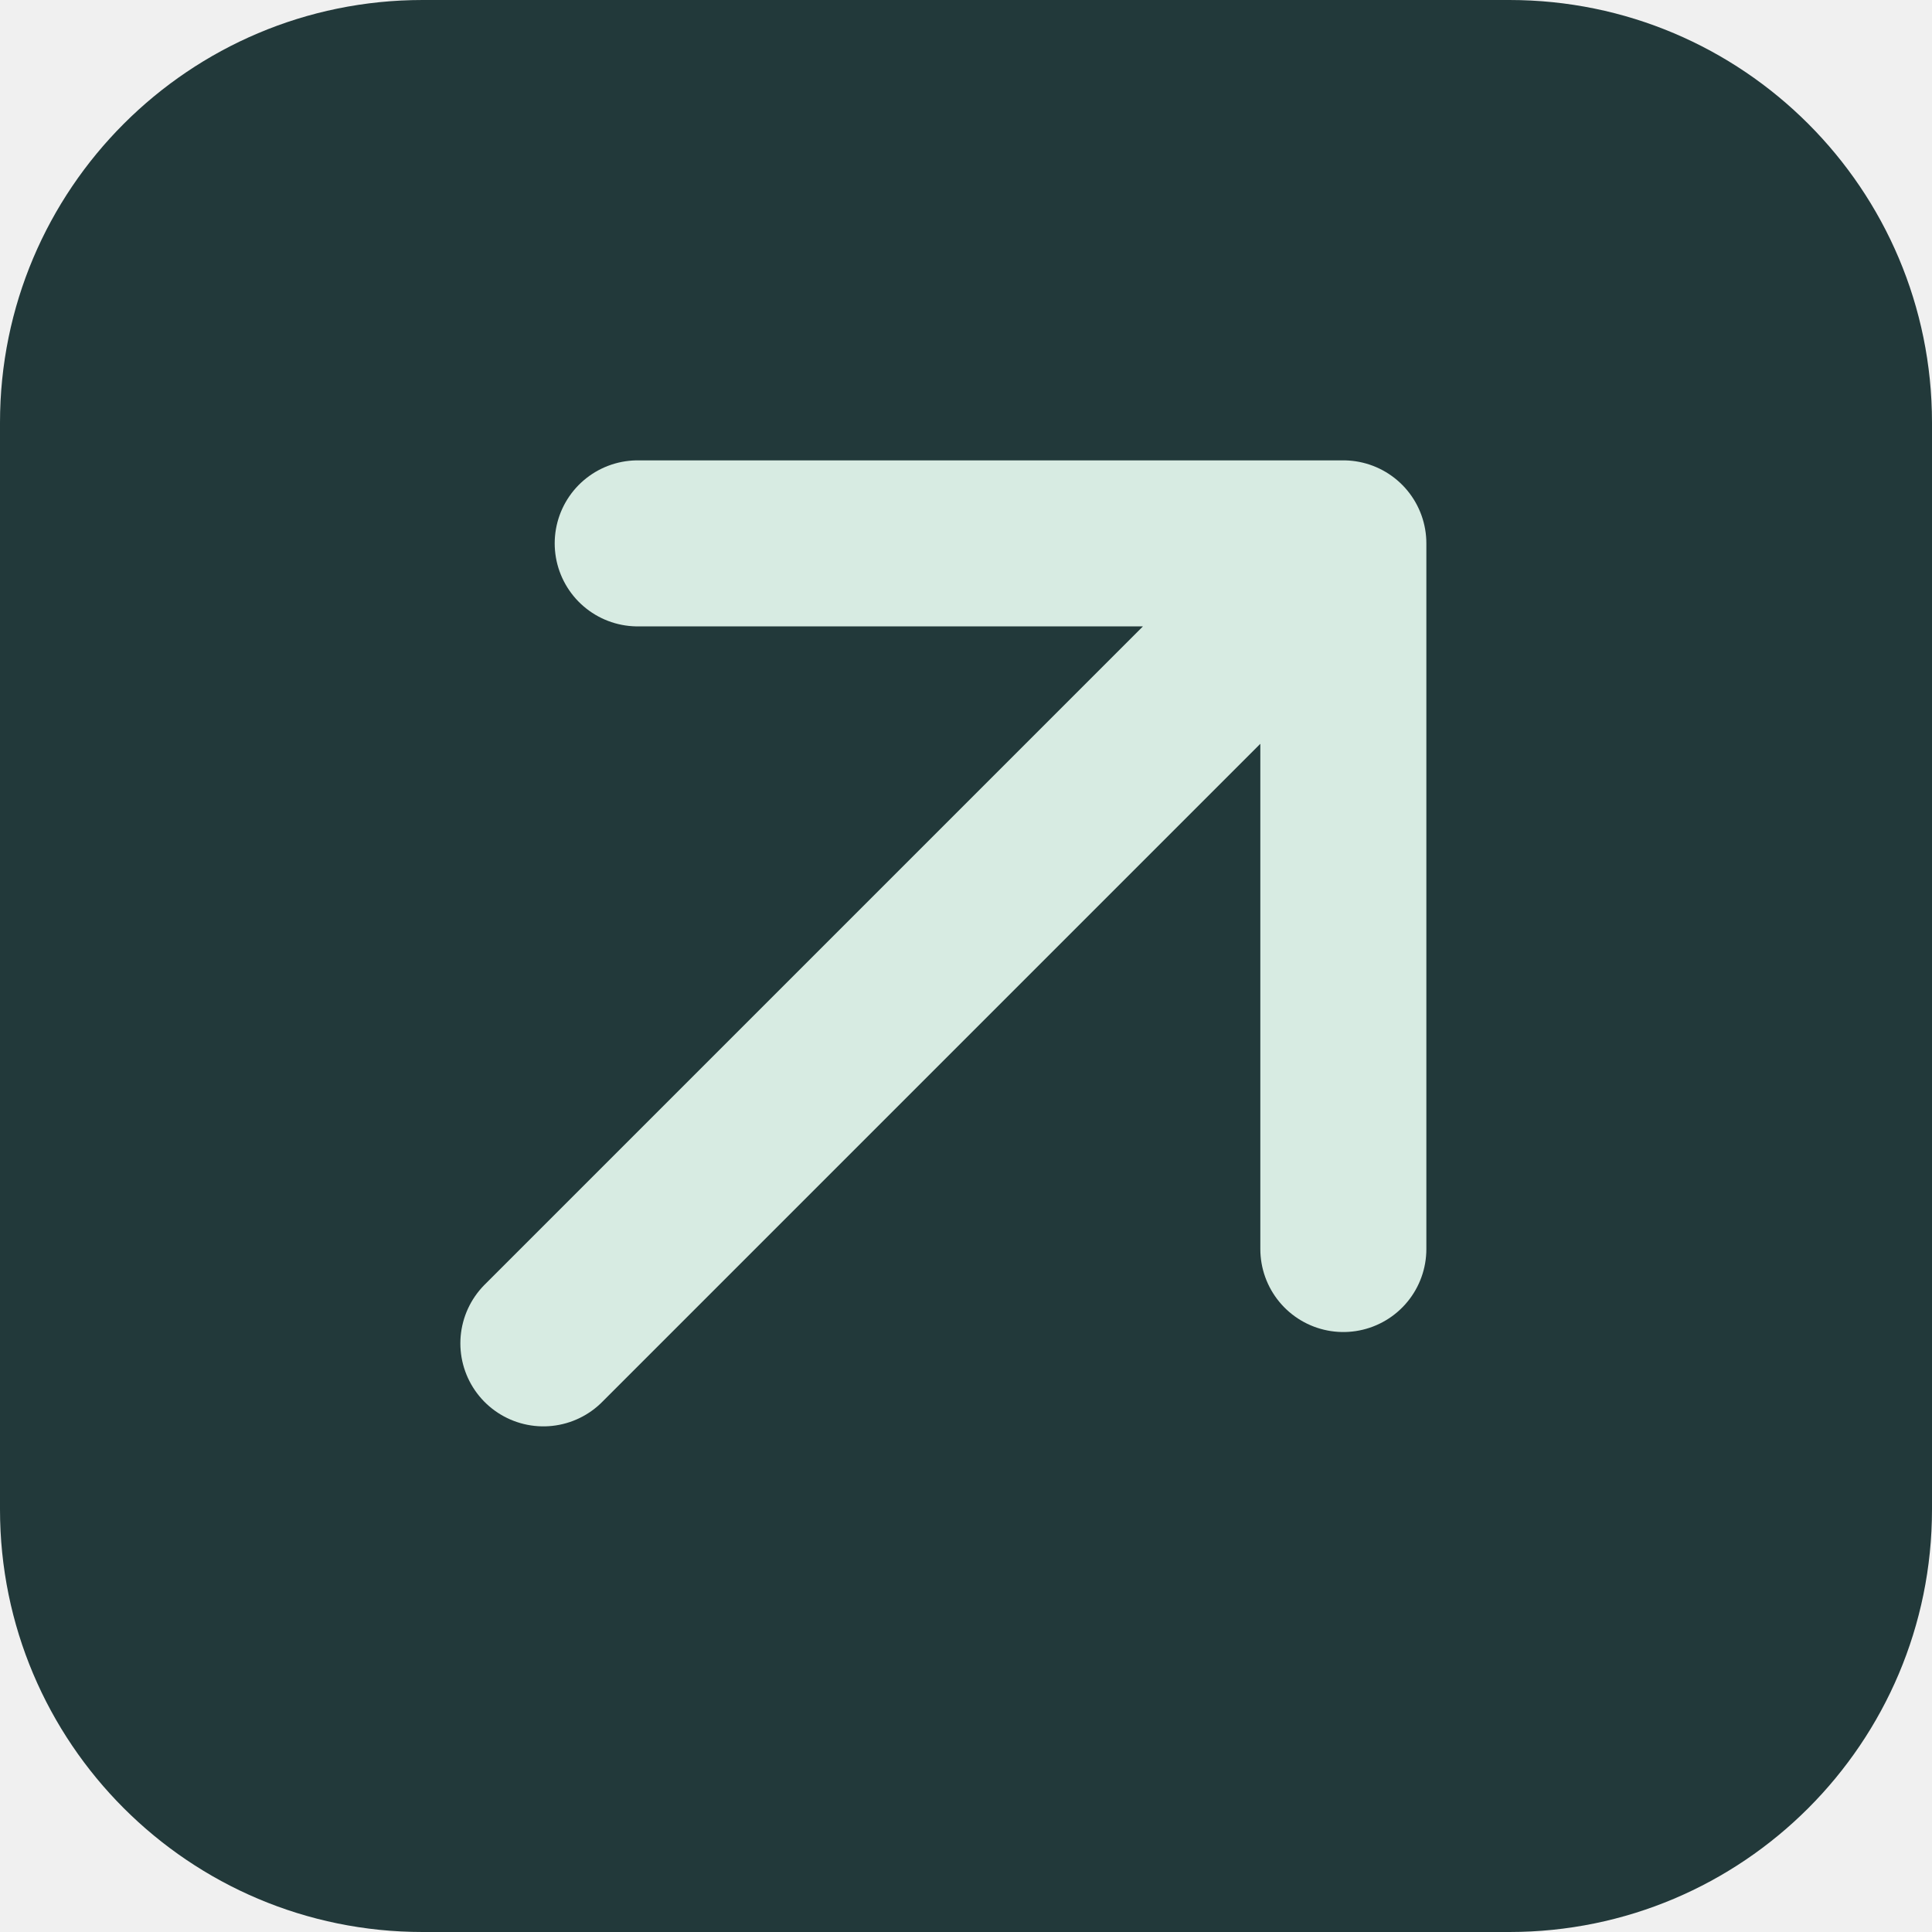
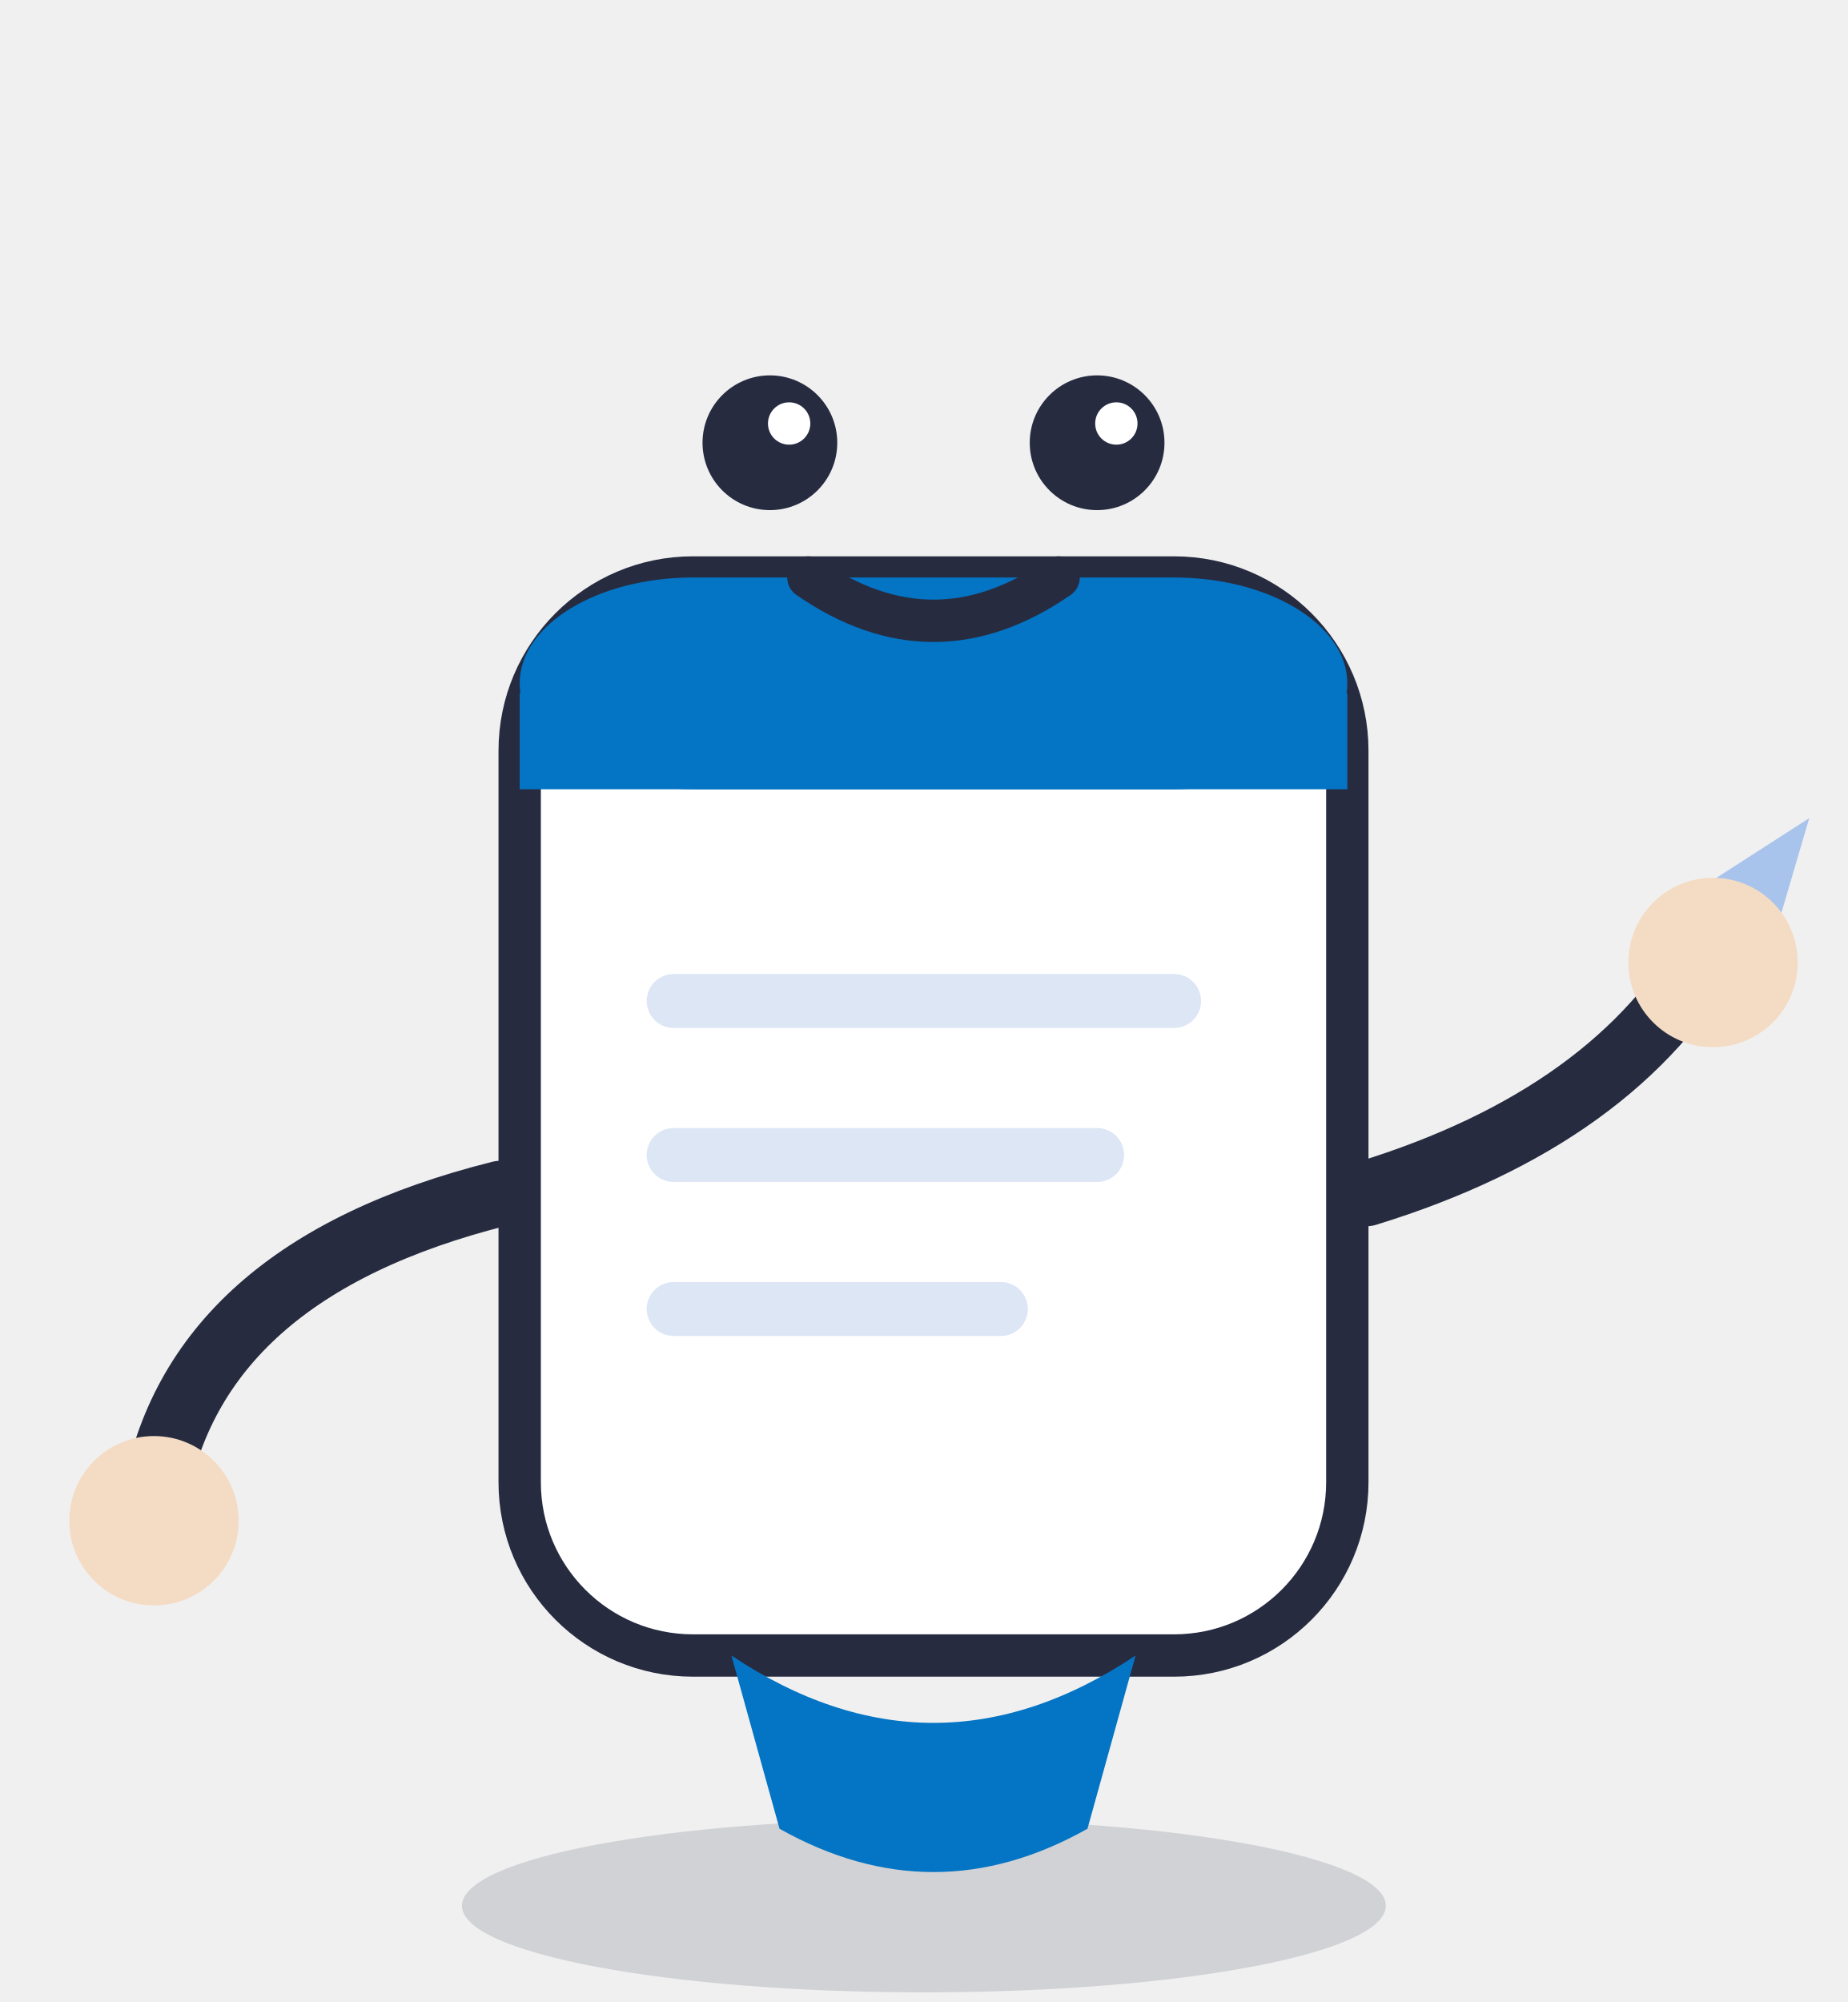
- <svg xmlns="http://www.w3.org/2000/svg" viewBox="0 0 512 512">
-   <rect width="512" height="512" rx="112" fill="#22393a" />
-   <path d="M144 356L356 144M169 144h187v187" fill="none" stroke="#d7ebe2" stroke-width="44" stroke-linecap="round" stroke-linejoin="round" />
+ <svg xmlns="http://www.w3.org/2000/svg" viewBox="0 0 96 104" fill="none" role="img" aria-label="Boosty">
+   <ellipse cx="48" cy="99" rx="24" ry="4.5" fill="rgba(38,43,64,0.15)" />
+   <g>
+     <path d="M26 62 Q10 66 8 78" stroke="#262b40" stroke-width="3.4" stroke-linecap="round" />
+     <circle cx="8" cy="79" r="4.4" fill="#f4dcc4" />
+   </g>
+   <rect x="27" y="30" width="43" height="56" rx="9" fill="#ffffff" stroke="#262b40" stroke-width="2.2" />
+   <rect x="27" y="30" width="43" height="11" rx="9" fill="#0474c4" />
+   <rect x="27" y="36" width="43" height="5" fill="#0474c4" />
+   <line x1="35" y1="52" x2="61" y2="52" stroke="#dce6f5" stroke-width="2.8" stroke-linecap="round" />
+   <line x1="35" y1="60" x2="57" y2="60" stroke="#dce6f5" stroke-width="2.8" stroke-linecap="round" />
+   <line x1="35" y1="68" x2="52" y2="68" stroke="#dce6f5" stroke-width="2.8" stroke-linecap="round" />
+   <circle cx="40" cy="23" r="3.5" fill="#262b40" />
+   <circle cx="57" cy="23" r="3.5" fill="#262b40" />
+   <circle cx="41" cy="22" r="1.1" fill="#ffffff" />
+   <circle cx="58" cy="22" r="1.1" fill="#ffffff" />
+   <path d="M42 30 Q48.5 34.5 55 30" stroke="#262b40" stroke-width="2.2" stroke-linecap="round" fill="none" />
+   <g>
+     <path d="M71 62 Q84 58 89 49" stroke="#262b40" stroke-width="3.4" stroke-linecap="round" />
+     <path d="M87 47 L94 42.5 L91.5 51 Z" fill="#a8c4ec" />
+     <circle cx="89" cy="50" r="4.4" fill="#f4dcc4" />
+   </g>
+   <path d="M38 86 Q48.5 93 59 86 L56.5 95 Q48.5 99.5 40.5 95 Z" fill="#0474c4" />
</svg>
